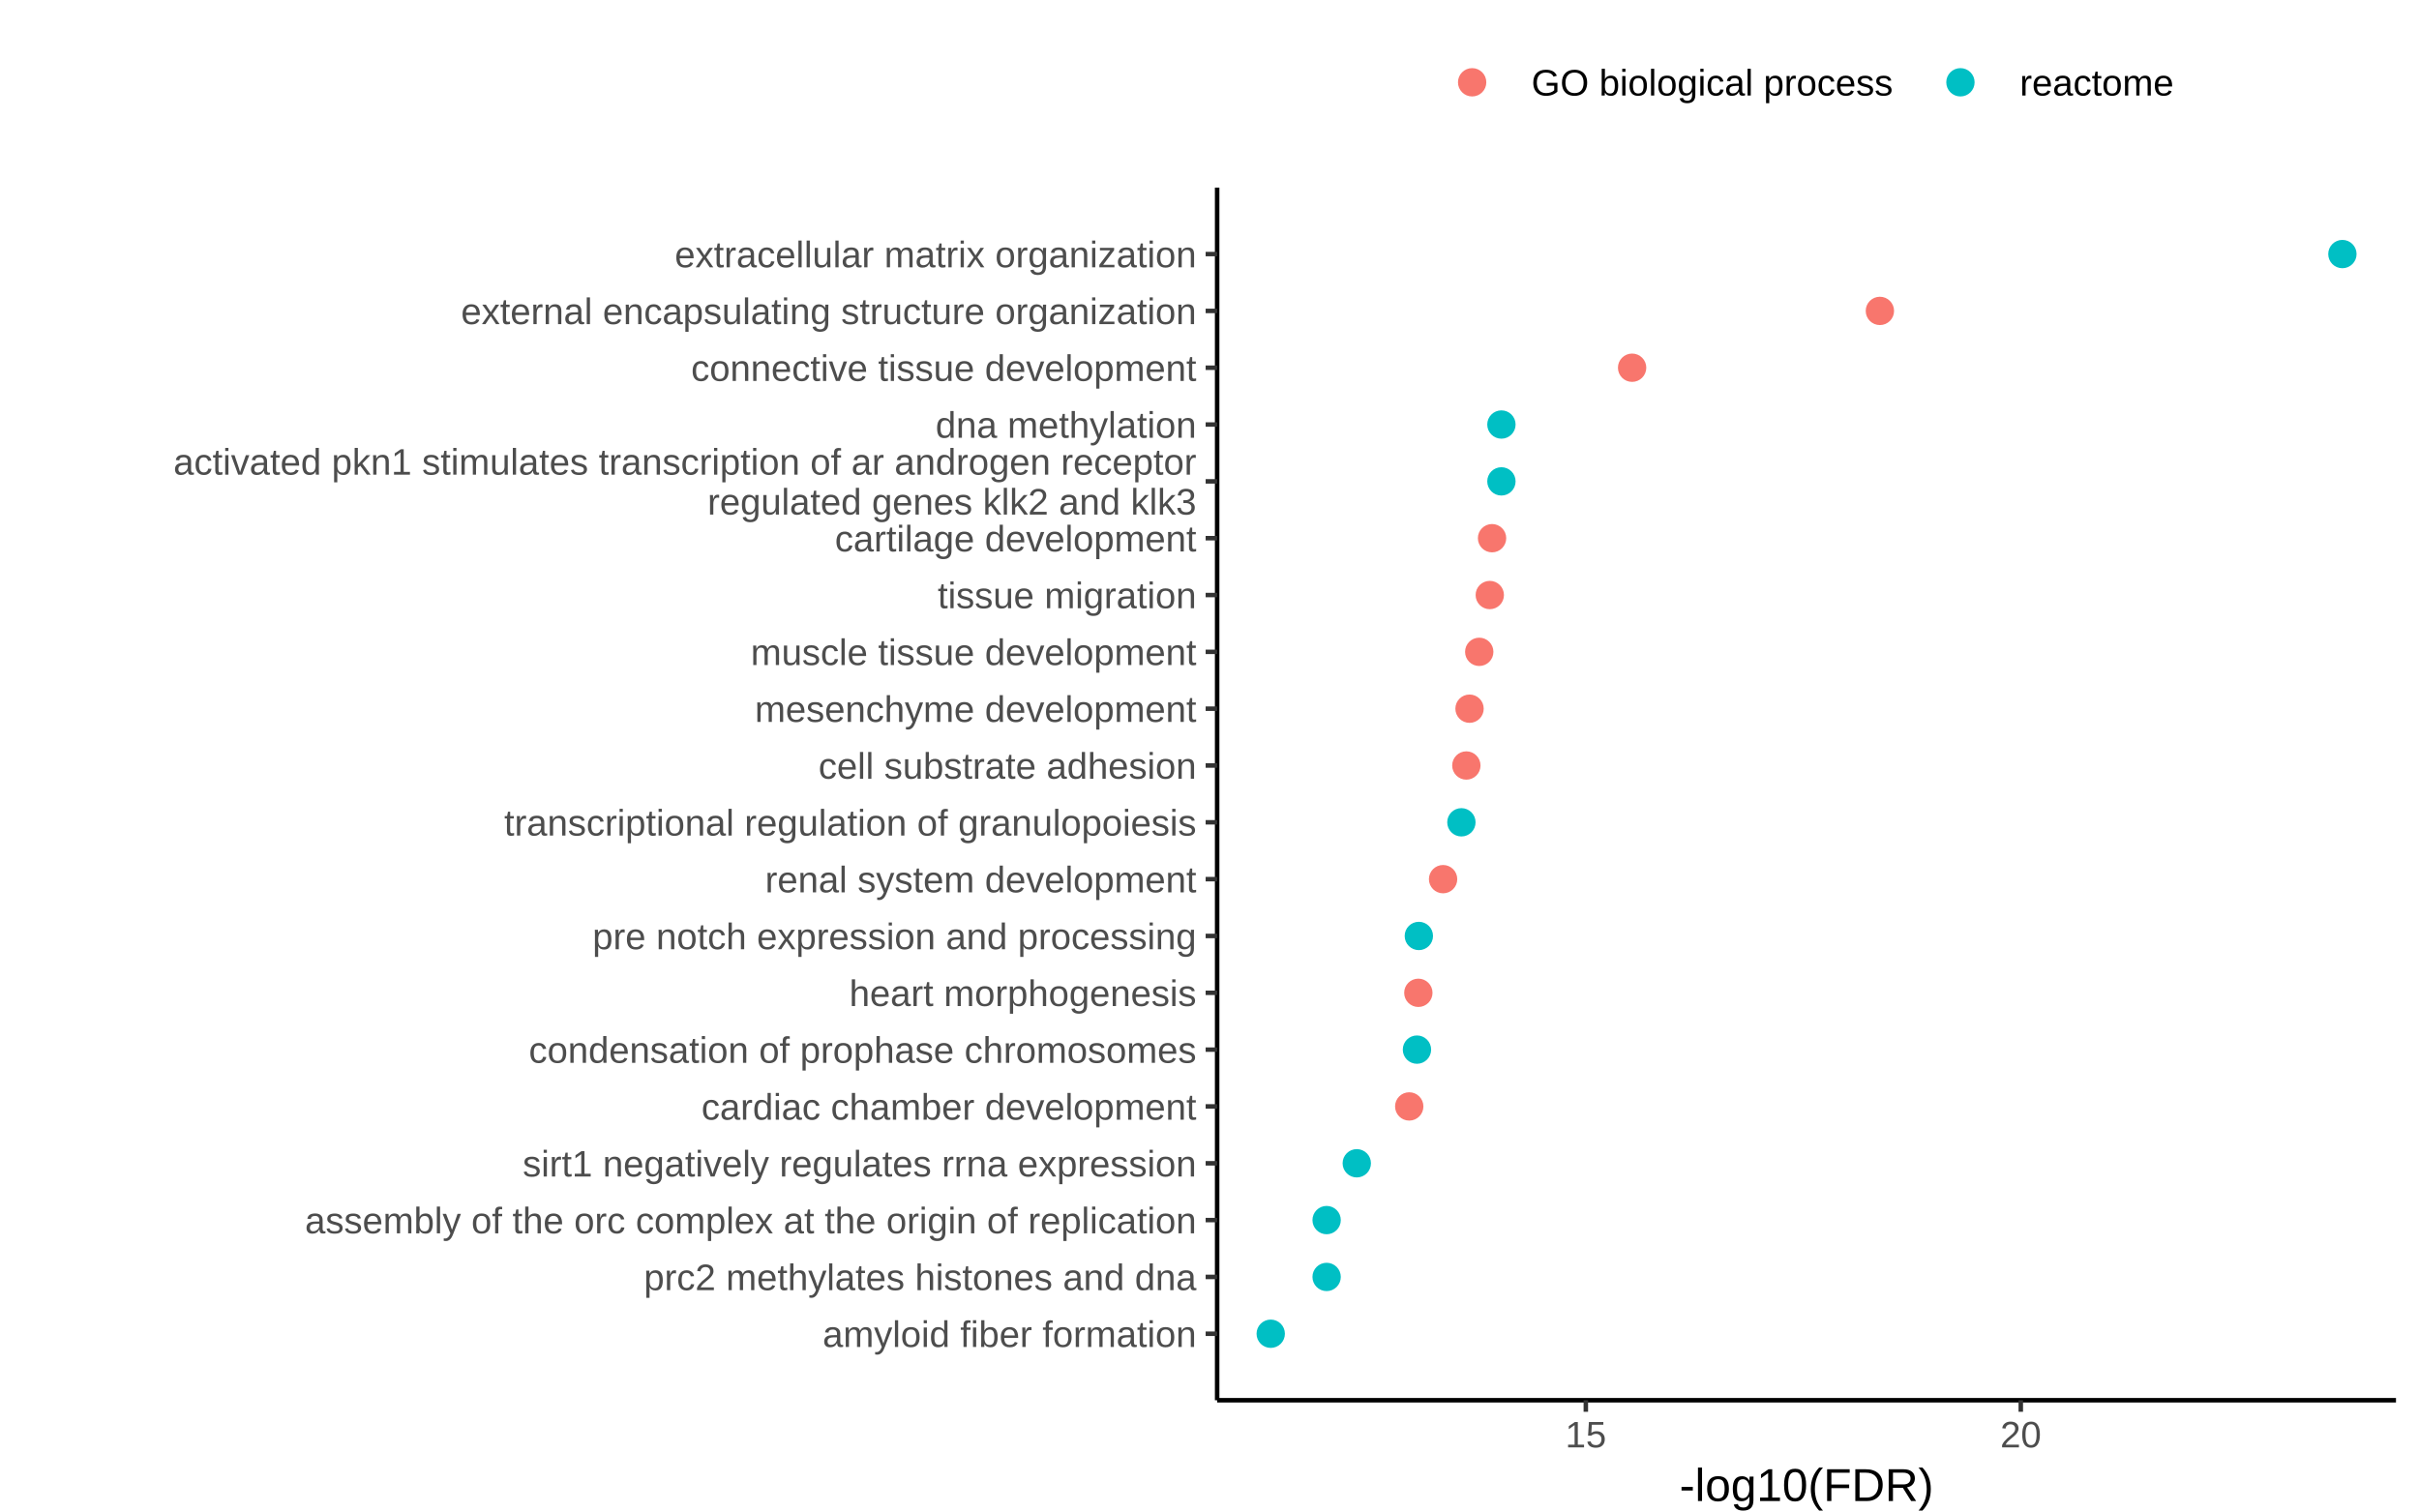
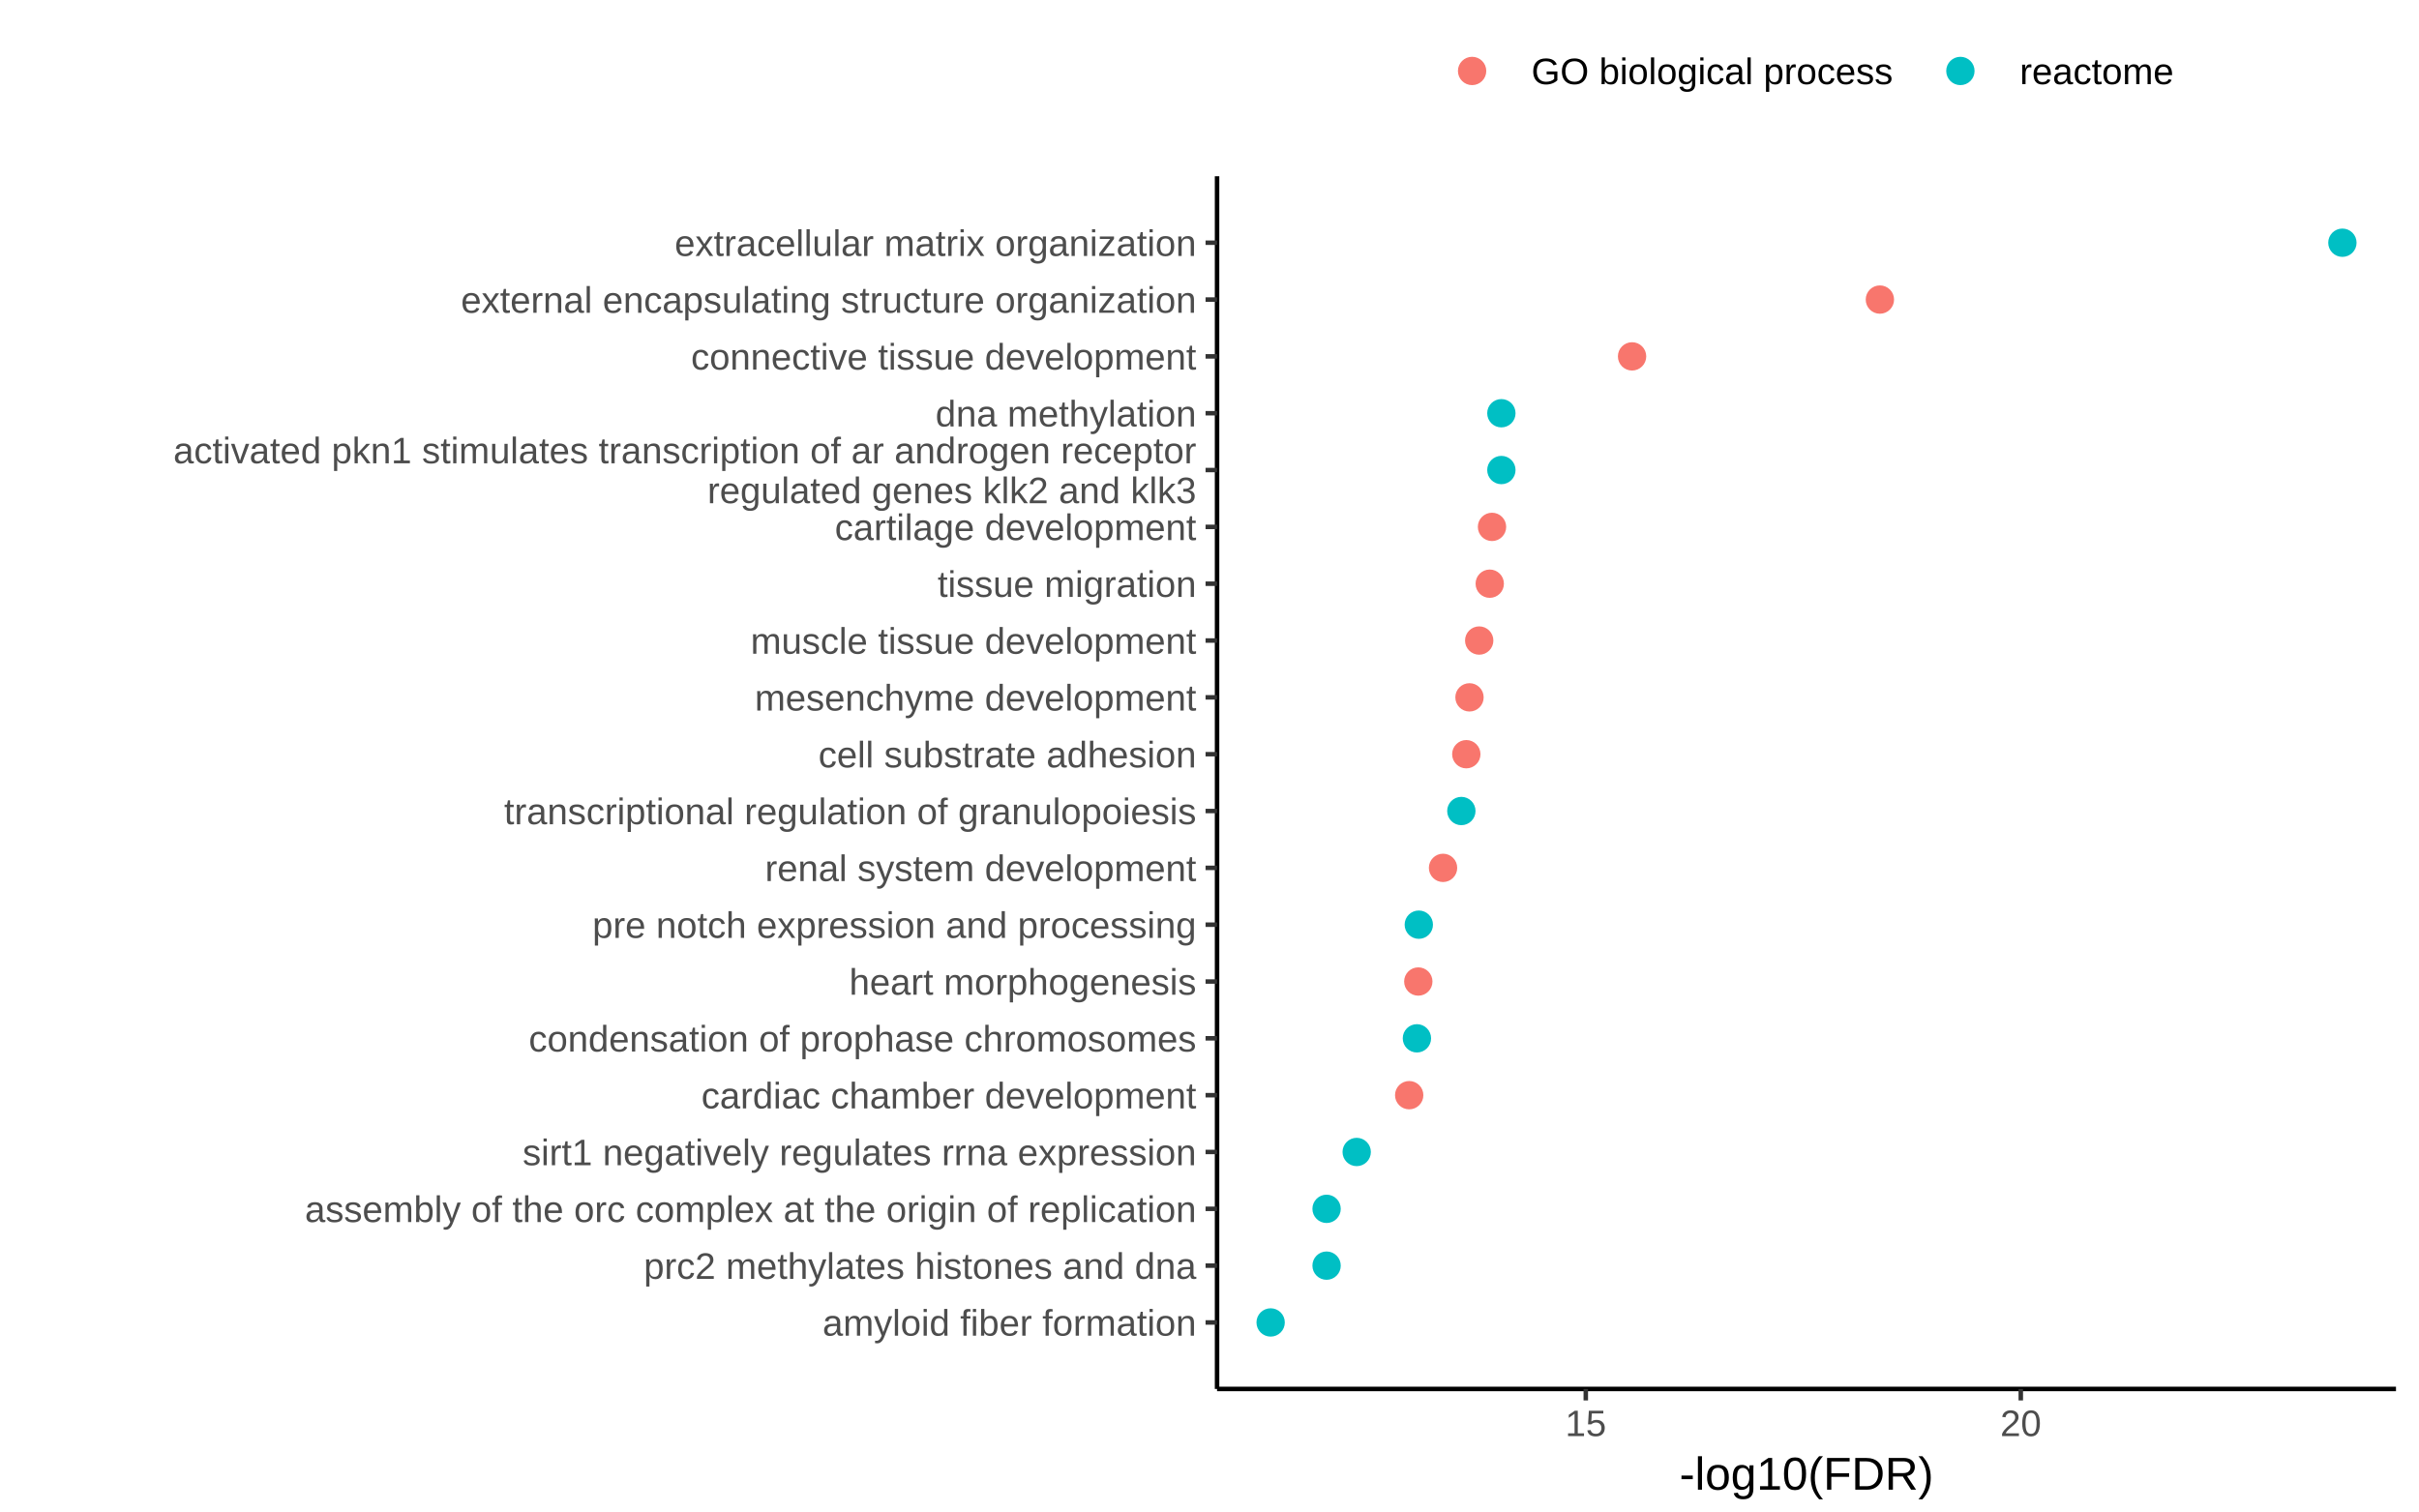
- <svg xmlns="http://www.w3.org/2000/svg" class="svglite" width="576.00pt" height="360.00pt" viewBox="0 0 576.00 360.00">
-   <defs>
-     <style type="text/css">
+ <svg xmlns="http://www.w3.org/2000/svg" width="576.00pt" height="360.00pt" viewBox="0 0 576.00 360.00">
+   <g class="svglite">
+     <defs>
+       <style type="text/css">
    .svglite line, .svglite polyline, .svglite polygon, .svglite path, .svglite rect, .svglite circle {
      fill: none;
      stroke: #000000;
      stroke-linecap: round;
      stroke-linejoin: round;
      stroke-miterlimit: 10.00;
    }
    .svglite text {
      white-space: pre;
    }
+     .svglite g.glyphgroup path {
+       fill: inherit;
+       stroke: none;
+     }
  </style>
-   </defs>
-   <rect width="100%" height="100%" style="stroke: none; fill: none;" />
-   <defs>
-     <clipPath id="cpMC4wMHw1NzYuMDB8MC4wMHwzNjAuMDA=">
-       <rect x="0.00" y="0.00" width="576.00" height="360.00" />
-     </clipPath>
-   </defs>
-   <g clip-path="url(#cpMC4wMHw1NzYuMDB8MC4wMHwzNjAuMDA=)">
-     <rect x="0.00" y="0.00" width="576.00" height="365.40" style="stroke-width: 1.07; stroke: none;" />
-   </g>
-   <defs>
-     <clipPath id="cpMjg5LjgyfDU3MC41Mnw0NC42OHwzMzMuNTA=">
-       <rect x="289.82" y="44.68" width="280.70" height="288.82" />
-     </clipPath>
-   </defs>
-   <g clip-path="url(#cpMjg5LjgyfDU3MC41Mnw0NC42OHwzMzMuNTA=)">
-     <rect x="289.82" y="44.68" width="280.70" height="288.82" style="stroke-width: 1.07; stroke: none;" />
-     <circle cx="302.58" cy="317.66" r="3.02" style="stroke-width: 0.71; stroke: #00BFC4; fill: #00BFC4;" />
-     <circle cx="315.89" cy="304.13" r="3.02" style="stroke-width: 0.71; stroke: #00BFC4; fill: #00BFC4;" />
-     <circle cx="315.89" cy="290.59" r="3.02" style="stroke-width: 0.71; stroke: #00BFC4; fill: #00BFC4;" />
-     <circle cx="323.07" cy="277.06" r="3.02" style="stroke-width: 0.71; stroke: #00BFC4; fill: #00BFC4;" />
-     <circle cx="335.56" cy="263.52" r="3.02" style="stroke-width: 0.71; stroke: #F8766D; fill: #F8766D;" />
-     <circle cx="337.40" cy="249.99" r="3.02" style="stroke-width: 0.71; stroke: #00BFC4; fill: #00BFC4;" />
-     <circle cx="337.73" cy="236.46" r="3.02" style="stroke-width: 0.71; stroke: #F8766D; fill: #F8766D;" />
-     <circle cx="337.85" cy="222.92" r="3.02" style="stroke-width: 0.71; stroke: #00BFC4; fill: #00BFC4;" />
-     <circle cx="343.62" cy="209.39" r="3.02" style="stroke-width: 0.71; stroke: #F8766D; fill: #F8766D;" />
-     <circle cx="347.98" cy="195.85" r="3.02" style="stroke-width: 0.71; stroke: #00BFC4; fill: #00BFC4;" />
-     <circle cx="349.16" cy="182.32" r="3.02" style="stroke-width: 0.71; stroke: #F8766D; fill: #F8766D;" />
-     <circle cx="349.92" cy="168.79" r="3.02" style="stroke-width: 0.71; stroke: #F8766D; fill: #F8766D;" />
-     <circle cx="352.23" cy="155.25" r="3.02" style="stroke-width: 0.71; stroke: #F8766D; fill: #F8766D;" />
-     <circle cx="354.74" cy="141.72" r="3.02" style="stroke-width: 0.71; stroke: #F8766D; fill: #F8766D;" />
-     <circle cx="355.28" cy="128.18" r="3.02" style="stroke-width: 0.71; stroke: #F8766D; fill: #F8766D;" />
-     <circle cx="357.51" cy="114.65" r="3.02" style="stroke-width: 0.71; stroke: #00BFC4; fill: #00BFC4;" />
-     <circle cx="357.51" cy="101.11" r="3.02" style="stroke-width: 0.71; stroke: #00BFC4; fill: #00BFC4;" />
-     <circle cx="388.63" cy="87.58" r="3.02" style="stroke-width: 0.71; stroke: #F8766D; fill: #F8766D;" />
-     <circle cx="447.63" cy="74.05" r="3.02" style="stroke-width: 0.71; stroke: #F8766D; fill: #F8766D;" />
-     <circle cx="557.76" cy="60.51" r="3.02" style="stroke-width: 0.71; stroke: #00BFC4; fill: #00BFC4;" />
-   </g>
-   <g clip-path="url(#cpMC4wMHw1NzYuMDB8MC4wMHwzNjAuMDA=)">
-     <polyline points="289.82,333.50 289.82,44.68 " style="stroke-width: 1.07; stroke-linecap: butt;" />
-     <text x="284.89" y="320.81" text-anchor="end" style="font-size: 8.80px;fill: #4D4D4D; font-family: &quot;Arial&quot;;" textLength="213.47px" lengthAdjust="spacingAndGlyphs">                                                   amyloid fiber formation</text>
-     <text x="284.89" y="307.28" text-anchor="end" style="font-size: 8.80px;fill: #4D4D4D; font-family: &quot;Arial&quot;;" textLength="231.65px" lengthAdjust="spacingAndGlyphs">                                         prc2 methylates histones and dna</text>
-     <text x="284.89" y="293.75" text-anchor="end" style="font-size: 8.80px;fill: #4D4D4D; font-family: &quot;Arial&quot;;" textLength="248.84px" lengthAdjust="spacingAndGlyphs">               assembly of the orc complex at the origin of replication</text>
-     <text x="284.89" y="280.21" text-anchor="end" style="font-size: 8.80px;fill: #4D4D4D; font-family: &quot;Arial&quot;;" textLength="233.64px" lengthAdjust="spacingAndGlyphs">                              sirt1 negatively regulates rrna expression</text>
-     <text x="284.89" y="266.68" text-anchor="end" style="font-size: 8.80px;fill: #4D4D4D; font-family: &quot;Arial&quot;;" textLength="232.60px" lengthAdjust="spacingAndGlyphs">                                               cardiac chamber development</text>
-     <text x="284.89" y="253.14" text-anchor="end" style="font-size: 8.80px;fill: #4D4D4D; font-family: &quot;Arial&quot;;" textLength="249.30px" lengthAdjust="spacingAndGlyphs">                                     condensation of prophase chromosomes</text>
-     <text x="284.89" y="239.61" text-anchor="end" style="font-size: 8.80px;fill: #4D4D4D; font-family: &quot;Arial&quot;;" textLength="219.36px" lengthAdjust="spacingAndGlyphs">                                                        heart morphogenesis</text>
-     <text x="284.89" y="226.08" text-anchor="end" style="font-size: 8.80px;fill: #4D4D4D; font-family: &quot;Arial&quot;;" textLength="236.57px" lengthAdjust="spacingAndGlyphs">                                      pre notch expression and processing</text>
-     <text x="284.89" y="212.54" text-anchor="end" style="font-size: 8.80px;fill: #4D4D4D; font-family: &quot;Arial&quot;;" textLength="224.75px" lengthAdjust="spacingAndGlyphs">                                                  renal system development</text>
-     <text x="284.89" y="199.01" text-anchor="end" style="font-size: 8.80px;fill: #4D4D4D; font-family: &quot;Arial&quot;;" textLength="233.17px" lengthAdjust="spacingAndGlyphs">                            transcriptional regulation of granulopoiesis</text>
-     <text x="284.89" y="185.47" text-anchor="end" style="font-size: 8.80px;fill: #4D4D4D; font-family: &quot;Arial&quot;;" textLength="214.48px" lengthAdjust="spacingAndGlyphs">                                                   cell substrate adhesion</text>
-     <text x="284.89" y="171.94" text-anchor="end" style="font-size: 8.80px;fill: #4D4D4D; font-family: &quot;Arial&quot;;" textLength="232.09px" lengthAdjust="spacingAndGlyphs">                                                    mesenchyme development</text>
-     <text x="284.89" y="158.40" text-anchor="end" style="font-size: 8.80px;fill: #4D4D4D; font-family: &quot;Arial&quot;;" textLength="225.73px" lengthAdjust="spacingAndGlyphs">                                                 muscle tissue development</text>
-     <text x="284.89" y="144.87" text-anchor="end" style="font-size: 8.80px;fill: #4D4D4D; font-family: &quot;Arial&quot;;" textLength="205.62px" lengthAdjust="spacingAndGlyphs">                                                           tissue migration</text>
-     <text x="284.89" y="131.34" text-anchor="end" style="font-size: 8.80px;fill: #4D4D4D; font-family: &quot;Arial&quot;;" textLength="215.45px" lengthAdjust="spacingAndGlyphs">                                                     cartilage development</text>
-     <text x="284.89" y="113.05" text-anchor="end" style="font-size: 8.80px;fill: #4D4D4D; font-family: &quot;Arial&quot;;" textLength="260.65px" lengthAdjust="spacingAndGlyphs">      activated pkn1 stimulates transcription of ar androgen receptor </text>
-     <text x="284.89" y="122.55" text-anchor="end" style="font-size: 8.80px;fill: #4D4D4D; font-family: &quot;Arial&quot;;" textLength="116.42px" lengthAdjust="spacingAndGlyphs">regulated genes klk2 and klk3</text>
-     <text x="284.89" y="104.27" text-anchor="end" style="font-size: 8.80px;fill: #4D4D4D; font-family: &quot;Arial&quot;;" textLength="208.57px" lengthAdjust="spacingAndGlyphs">                                                            dna methylation</text>
-     <text x="284.89" y="90.73" text-anchor="end" style="font-size: 8.80px;fill: #4D4D4D; font-family: &quot;Arial&quot;;" textLength="230.16px" lengthAdjust="spacingAndGlyphs">                                             connective tissue development</text>
-     <text x="284.89" y="77.20" text-anchor="end" style="font-size: 8.80px;fill: #4D4D4D; font-family: &quot;Arial&quot;;" textLength="241.01px" lengthAdjust="spacingAndGlyphs">                           external encapsulating structure organization</text>
-     <text x="284.89" y="63.67" text-anchor="end" style="font-size: 8.80px;fill: #4D4D4D; font-family: &quot;Arial&quot;;" textLength="221.84px" lengthAdjust="spacingAndGlyphs">                                        extracellular matrix organization</text>
-     <polyline points="287.08,317.66 289.82,317.66 " style="stroke-width: 1.07; stroke: #333333; stroke-linecap: butt;" />
-     <polyline points="287.08,304.13 289.82,304.13 " style="stroke-width: 1.07; stroke: #333333; stroke-linecap: butt;" />
-     <polyline points="287.08,290.59 289.82,290.59 " style="stroke-width: 1.07; stroke: #333333; stroke-linecap: butt;" />
-     <polyline points="287.08,277.06 289.82,277.06 " style="stroke-width: 1.07; stroke: #333333; stroke-linecap: butt;" />
-     <polyline points="287.08,263.52 289.82,263.52 " style="stroke-width: 1.07; stroke: #333333; stroke-linecap: butt;" />
-     <polyline points="287.08,249.99 289.82,249.99 " style="stroke-width: 1.07; stroke: #333333; stroke-linecap: butt;" />
-     <polyline points="287.08,236.46 289.82,236.46 " style="stroke-width: 1.07; stroke: #333333; stroke-linecap: butt;" />
-     <polyline points="287.08,222.92 289.82,222.92 " style="stroke-width: 1.07; stroke: #333333; stroke-linecap: butt;" />
-     <polyline points="287.08,209.39 289.82,209.39 " style="stroke-width: 1.07; stroke: #333333; stroke-linecap: butt;" />
-     <polyline points="287.08,195.85 289.82,195.85 " style="stroke-width: 1.07; stroke: #333333; stroke-linecap: butt;" />
-     <polyline points="287.08,182.32 289.82,182.32 " style="stroke-width: 1.07; stroke: #333333; stroke-linecap: butt;" />
-     <polyline points="287.08,168.79 289.82,168.79 " style="stroke-width: 1.07; stroke: #333333; stroke-linecap: butt;" />
-     <polyline points="287.08,155.25 289.82,155.25 " style="stroke-width: 1.07; stroke: #333333; stroke-linecap: butt;" />
-     <polyline points="287.08,141.72 289.82,141.72 " style="stroke-width: 1.07; stroke: #333333; stroke-linecap: butt;" />
-     <polyline points="287.08,128.18 289.82,128.18 " style="stroke-width: 1.07; stroke: #333333; stroke-linecap: butt;" />
-     <polyline points="287.08,114.65 289.82,114.65 " style="stroke-width: 1.07; stroke: #333333; stroke-linecap: butt;" />
-     <polyline points="287.08,101.11 289.82,101.11 " style="stroke-width: 1.07; stroke: #333333; stroke-linecap: butt;" />
-     <polyline points="287.08,87.58 289.82,87.58 " style="stroke-width: 1.07; stroke: #333333; stroke-linecap: butt;" />
-     <polyline points="287.08,74.05 289.82,74.05 " style="stroke-width: 1.07; stroke: #333333; stroke-linecap: butt;" />
-     <polyline points="287.08,60.51 289.82,60.51 " style="stroke-width: 1.07; stroke: #333333; stroke-linecap: butt;" />
-     <polyline points="289.82,333.50 570.52,333.50 " style="stroke-width: 1.07; stroke-linecap: butt;" />
-     <polyline points="377.61,336.24 377.61,333.50 " style="stroke-width: 1.07; stroke: #333333; stroke-linecap: butt;" />
-     <polyline points="481.18,336.24 481.18,333.50 " style="stroke-width: 1.07; stroke: #333333; stroke-linecap: butt;" />
-     <text x="377.61" y="344.73" text-anchor="middle" style="font-size: 8.80px;fill: #4D4D4D; font-family: &quot;Arial&quot;;" textLength="9.79px" lengthAdjust="spacingAndGlyphs">15</text>
-     <text x="481.18" y="344.73" text-anchor="middle" style="font-size: 8.80px;fill: #4D4D4D; font-family: &quot;Arial&quot;;" textLength="9.79px" lengthAdjust="spacingAndGlyphs">20</text>
-     <text x="430.17" y="357.50" text-anchor="middle" style="font-size: 11.00px; font-family: &quot;Arial&quot;;" textLength="60.52px" lengthAdjust="spacingAndGlyphs">-log10(FDR)</text>
-     <rect x="336.42" y="5.48" width="187.50" height="28.24" style="stroke-width: 1.07; stroke: none;" />
-     <rect x="341.90" y="10.96" width="17.28" height="17.28" style="stroke-width: 1.07; stroke: none;" />
-     <circle cx="350.54" cy="19.60" r="3.02" style="stroke-width: 0.71; stroke: #F8766D; fill: #F8766D;" />
-     <rect x="458.17" y="10.96" width="17.28" height="17.28" style="stroke-width: 1.07; stroke: none;" />
-     <circle cx="466.81" cy="19.60" r="3.02" style="stroke-width: 0.71; stroke: #00BFC4; fill: #00BFC4;" />
-     <text x="364.66" y="22.75" style="font-size: 8.80px; font-family: &quot;Arial&quot;;" textLength="86.06px" lengthAdjust="spacingAndGlyphs">GO biological process</text>
-     <text x="480.93" y="22.75" style="font-size: 8.80px; font-family: &quot;Arial&quot;;" textLength="36.68px" lengthAdjust="spacingAndGlyphs">reactome</text>
+     </defs>
+     <rect width="100%" height="100%" style="stroke: none; fill: none;" />
+     <defs>
+       <clipPath id="cpMC4wMHw1NzYuMDB8MC4wMHwzNjAuMDA=">
+         <rect x="0.00" y="0.00" width="576.00" height="360.00" />
+       </clipPath>
+     </defs>
+     <g clip-path="url(#cpMC4wMHw1NzYuMDB8MC4wMHwzNjAuMDA=)">
+       <rect x="0.00" y="-2.70" width="576.00" height="365.40" style="stroke-width: 1.07; stroke: none;" />
+     </g>
+     <defs>
+       <clipPath id="cpMjg5LjgwfDU3MC41Mnw0MS45OHwzMzAuODE=">
+         <rect x="289.80" y="41.98" width="280.72" height="288.83" />
+       </clipPath>
+     </defs>
+     <g clip-path="url(#cpMjg5LjgwfDU3MC41Mnw0MS45OHwzMzAuODE=)">
+       <rect x="289.80" y="41.98" width="280.72" height="288.83" style="stroke-width: 1.07; stroke: none;" />
+       <circle cx="302.56" cy="314.97" r="3.02" style="stroke-width: 0.71; stroke: #00BFC4; fill: #00BFC4;" />
+       <circle cx="315.88" cy="301.44" r="3.02" style="stroke-width: 0.71; stroke: #00BFC4; fill: #00BFC4;" />
+       <circle cx="315.88" cy="287.91" r="3.02" style="stroke-width: 0.71; stroke: #00BFC4; fill: #00BFC4;" />
+       <circle cx="323.05" cy="274.37" r="3.02" style="stroke-width: 0.71; stroke: #00BFC4; fill: #00BFC4;" />
+       <circle cx="335.55" cy="260.84" r="3.02" style="stroke-width: 0.71; stroke: #F8766D; fill: #F8766D;" />
+       <circle cx="337.39" cy="247.30" r="3.02" style="stroke-width: 0.71; stroke: #00BFC4; fill: #00BFC4;" />
+       <circle cx="337.72" cy="233.77" r="3.02" style="stroke-width: 0.71; stroke: #F8766D; fill: #F8766D;" />
+       <circle cx="337.84" cy="220.23" r="3.02" style="stroke-width: 0.71; stroke: #00BFC4; fill: #00BFC4;" />
+       <circle cx="343.61" cy="206.70" r="3.02" style="stroke-width: 0.71; stroke: #F8766D; fill: #F8766D;" />
+       <circle cx="347.97" cy="193.16" r="3.02" style="stroke-width: 0.71; stroke: #00BFC4; fill: #00BFC4;" />
+       <circle cx="349.15" cy="179.63" r="3.02" style="stroke-width: 0.71; stroke: #F8766D; fill: #F8766D;" />
+       <circle cx="349.91" cy="166.09" r="3.02" style="stroke-width: 0.71; stroke: #F8766D; fill: #F8766D;" />
+       <circle cx="352.22" cy="152.56" r="3.02" style="stroke-width: 0.71; stroke: #F8766D; fill: #F8766D;" />
+       <circle cx="354.73" cy="139.02" r="3.02" style="stroke-width: 0.71; stroke: #F8766D; fill: #F8766D;" />
+       <circle cx="355.27" cy="125.49" r="3.02" style="stroke-width: 0.71; stroke: #F8766D; fill: #F8766D;" />
+       <circle cx="357.50" cy="111.95" r="3.02" style="stroke-width: 0.71; stroke: #00BFC4; fill: #00BFC4;" />
+       <circle cx="357.50" cy="98.42" r="3.02" style="stroke-width: 0.71; stroke: #00BFC4; fill: #00BFC4;" />
+       <circle cx="388.62" cy="84.88" r="3.02" style="stroke-width: 0.71; stroke: #F8766D; fill: #F8766D;" />
+       <circle cx="447.63" cy="71.35" r="3.02" style="stroke-width: 0.71; stroke: #F8766D; fill: #F8766D;" />
+       <circle cx="557.76" cy="57.81" r="3.02" style="stroke-width: 0.71; stroke: #00BFC4; fill: #00BFC4;" />
+     </g>
+     <g clip-path="url(#cpMC4wMHw1NzYuMDB8MC4wMHwzNjAuMDA=)">
+       <polyline points="289.80,330.81 289.80,41.98 " style="stroke-width: 1.07; stroke-linecap: butt;" />
+       <text x="284.87" y="318.12" text-anchor="end" style="font-size: 8.80px;fill: #4D4D4D; font-family: &quot;Arial&quot;;" textLength="88.92px" lengthAdjust="spacingAndGlyphs">amyloid fiber formation</text>
+       <text x="284.87" y="304.59" text-anchor="end" style="font-size: 8.80px;fill: #4D4D4D; font-family: &quot;Arial&quot;;" textLength="131.50px" lengthAdjust="spacingAndGlyphs">prc2 methylates histones and dna</text>
+       <text x="284.87" y="291.06" text-anchor="end" style="font-size: 8.80px;fill: #4D4D4D; font-family: &quot;Arial&quot;;" textLength="212.09px" lengthAdjust="spacingAndGlyphs">assembly of the orc complex at the origin of replication</text>
+       <text x="284.87" y="277.52" text-anchor="end" style="font-size: 8.80px;fill: #4D4D4D; font-family: &quot;Arial&quot;;" textLength="160.31px" lengthAdjust="spacingAndGlyphs">sirt1 negatively regulates rrna expression</text>
+       <text x="284.87" y="263.99" text-anchor="end" style="font-size: 8.80px;fill: #4D4D4D; font-family: &quot;Arial&quot;;" textLength="117.81px" lengthAdjust="spacingAndGlyphs">cardiac chamber development</text>
+       <text x="284.87" y="250.45" text-anchor="end" style="font-size: 8.80px;fill: #4D4D4D; font-family: &quot;Arial&quot;;" textLength="158.89px" lengthAdjust="spacingAndGlyphs">condensation of prophase chromosomes</text>
+       <text x="284.87" y="236.92" text-anchor="end" style="font-size: 8.80px;fill: #4D4D4D; font-family: &quot;Arial&quot;;" textLength="82.61px" lengthAdjust="spacingAndGlyphs">heart morphogenesis</text>
+       <text x="284.87" y="223.38" text-anchor="end" style="font-size: 8.80px;fill: #4D4D4D; font-family: &quot;Arial&quot;;" textLength="143.73px" lengthAdjust="spacingAndGlyphs">pre notch expression and processing</text>
+       <text x="284.87" y="209.85" text-anchor="end" style="font-size: 8.80px;fill: #4D4D4D; font-family: &quot;Arial&quot;;" textLength="102.66px" lengthAdjust="spacingAndGlyphs">renal system development</text>
+       <text x="284.87" y="196.31" text-anchor="end" style="font-size: 8.80px;fill: #4D4D4D; font-family: &quot;Arial&quot;;" textLength="164.70px" lengthAdjust="spacingAndGlyphs">transcriptional regulation of granulopoiesis</text>
+       <text x="284.87" y="182.78" text-anchor="end" style="font-size: 8.80px;fill: #4D4D4D; font-family: &quot;Arial&quot;;" textLength="89.95px" lengthAdjust="spacingAndGlyphs">cell substrate adhesion</text>
+       <text x="284.87" y="169.24" text-anchor="end" style="font-size: 8.80px;fill: #4D4D4D; font-family: &quot;Arial&quot;;" textLength="105.12px" lengthAdjust="spacingAndGlyphs">mesenchyme development</text>
+       <text x="284.87" y="155.71" text-anchor="end" style="font-size: 8.80px;fill: #4D4D4D; font-family: &quot;Arial&quot;;" textLength="106.09px" lengthAdjust="spacingAndGlyphs">muscle tissue development</text>
+       <text x="284.87" y="142.17" text-anchor="end" style="font-size: 8.80px;fill: #4D4D4D; font-family: &quot;Arial&quot;;" textLength="61.58px" lengthAdjust="spacingAndGlyphs">tissue migration</text>
+       <text x="284.87" y="128.64" text-anchor="end" style="font-size: 8.80px;fill: #4D4D4D; font-family: &quot;Arial&quot;;" textLength="86.03px" lengthAdjust="spacingAndGlyphs">cartilage development</text>
+       <text x="284.87" y="110.35" text-anchor="end" style="font-size: 8.80px;fill: #4D4D4D; font-family: &quot;Arial&quot;;" textLength="260.44px" lengthAdjust="spacingAndGlyphs">      activated pkn1 stimulates transcription of ar androgen receptor </text>
+       <text x="284.87" y="119.85" text-anchor="end" style="font-size: 8.80px;fill: #4D4D4D; font-family: &quot;Arial&quot;;" textLength="116.36px" lengthAdjust="spacingAndGlyphs">regulated genes klk2 and klk3</text>
+       <text x="284.87" y="101.57" text-anchor="end" style="font-size: 8.80px;fill: #4D4D4D; font-family: &quot;Arial&quot;;" textLength="62.08px" lengthAdjust="spacingAndGlyphs">dna methylation</text>
+       <text x="284.87" y="88.03" text-anchor="end" style="font-size: 8.80px;fill: #4D4D4D; font-family: &quot;Arial&quot;;" textLength="120.28px" lengthAdjust="spacingAndGlyphs">connective tissue development</text>
+       <text x="284.87" y="74.50" text-anchor="end" style="font-size: 8.80px;fill: #4D4D4D; font-family: &quot;Arial&quot;;" textLength="174.98px" lengthAdjust="spacingAndGlyphs">external encapsulating structure organization</text>
+       <text x="284.87" y="60.96" text-anchor="end" style="font-size: 8.80px;fill: #4D4D4D; font-family: &quot;Arial&quot;;" textLength="124.12px" lengthAdjust="spacingAndGlyphs">extracellular matrix organization</text>
+       <polyline points="287.06,314.97 289.80,314.97 " style="stroke-width: 1.07; stroke: #333333; stroke-linecap: butt;" />
+       <polyline points="287.06,301.44 289.80,301.44 " style="stroke-width: 1.07; stroke: #333333; stroke-linecap: butt;" />
+       <polyline points="287.06,287.91 289.80,287.91 " style="stroke-width: 1.07; stroke: #333333; stroke-linecap: butt;" />
+       <polyline points="287.06,274.37 289.80,274.37 " style="stroke-width: 1.07; stroke: #333333; stroke-linecap: butt;" />
+       <polyline points="287.06,260.84 289.80,260.84 " style="stroke-width: 1.07; stroke: #333333; stroke-linecap: butt;" />
+       <polyline points="287.06,247.30 289.80,247.30 " style="stroke-width: 1.07; stroke: #333333; stroke-linecap: butt;" />
+       <polyline points="287.06,233.77 289.80,233.77 " style="stroke-width: 1.07; stroke: #333333; stroke-linecap: butt;" />
+       <polyline points="287.06,220.23 289.80,220.23 " style="stroke-width: 1.07; stroke: #333333; stroke-linecap: butt;" />
+       <polyline points="287.06,206.70 289.80,206.70 " style="stroke-width: 1.07; stroke: #333333; stroke-linecap: butt;" />
+       <polyline points="287.06,193.16 289.80,193.16 " style="stroke-width: 1.07; stroke: #333333; stroke-linecap: butt;" />
+       <polyline points="287.06,179.63 289.80,179.63 " style="stroke-width: 1.07; stroke: #333333; stroke-linecap: butt;" />
+       <polyline points="287.06,166.09 289.80,166.09 " style="stroke-width: 1.07; stroke: #333333; stroke-linecap: butt;" />
+       <polyline points="287.06,152.56 289.80,152.56 " style="stroke-width: 1.07; stroke: #333333; stroke-linecap: butt;" />
+       <polyline points="287.06,139.02 289.80,139.02 " style="stroke-width: 1.07; stroke: #333333; stroke-linecap: butt;" />
+       <polyline points="287.06,125.49 289.80,125.49 " style="stroke-width: 1.07; stroke: #333333; stroke-linecap: butt;" />
+       <polyline points="287.06,111.95 289.80,111.95 " style="stroke-width: 1.07; stroke: #333333; stroke-linecap: butt;" />
+       <polyline points="287.06,98.42 289.80,98.42 " style="stroke-width: 1.07; stroke: #333333; stroke-linecap: butt;" />
+       <polyline points="287.06,84.88 289.80,84.88 " style="stroke-width: 1.07; stroke: #333333; stroke-linecap: butt;" />
+       <polyline points="287.06,71.35 289.80,71.35 " style="stroke-width: 1.07; stroke: #333333; stroke-linecap: butt;" />
+       <polyline points="287.06,57.81 289.80,57.81 " style="stroke-width: 1.07; stroke: #333333; stroke-linecap: butt;" />
+       <polyline points="289.80,330.81 570.52,330.81 " style="stroke-width: 1.07; stroke-linecap: butt;" />
+       <polyline points="377.60,333.55 377.60,330.81 " style="stroke-width: 1.07; stroke: #333333; stroke-linecap: butt;" />
+       <polyline points="481.18,333.55 481.18,330.81 " style="stroke-width: 1.07; stroke: #333333; stroke-linecap: butt;" />
+       <text x="377.60" y="342.04" text-anchor="middle" style="font-size: 8.80px;fill: #4D4D4D; font-family: &quot;Arial&quot;;" textLength="9.78px" lengthAdjust="spacingAndGlyphs">15</text>
+       <text x="481.18" y="342.04" text-anchor="middle" style="font-size: 8.80px;fill: #4D4D4D; font-family: &quot;Arial&quot;;" textLength="9.78px" lengthAdjust="spacingAndGlyphs">20</text>
+       <text x="430.16" y="354.80" text-anchor="middle" style="font-size: 11.00px; font-family: &quot;Arial&quot;;" textLength="60.50px" lengthAdjust="spacingAndGlyphs">-log10(FDR)</text>
+       <rect x="336.41" y="2.78" width="187.50" height="28.24" style="stroke-width: 1.07; stroke: none;" />
+       <rect x="341.89" y="8.26" width="17.28" height="17.28" style="stroke-width: 1.07; stroke: none;" />
+       <circle cx="350.53" cy="16.90" r="3.02" style="stroke-width: 0.71; stroke: #F8766D; fill: #F8766D;" />
+       <rect x="458.16" y="8.26" width="17.28" height="17.28" style="stroke-width: 1.07; stroke: none;" />
+       <circle cx="466.80" cy="16.90" r="3.02" style="stroke-width: 0.71; stroke: #00BFC4; fill: #00BFC4;" />
+       <text x="364.65" y="20.05" style="font-size: 8.80px; font-family: &quot;Arial&quot;;" textLength="86.05px" lengthAdjust="spacingAndGlyphs">GO biological process</text>
+       <text x="480.92" y="20.05" style="font-size: 8.80px; font-family: &quot;Arial&quot;;" textLength="36.66px" lengthAdjust="spacingAndGlyphs">reactome</text>
+     </g>
  </g>
</svg>
